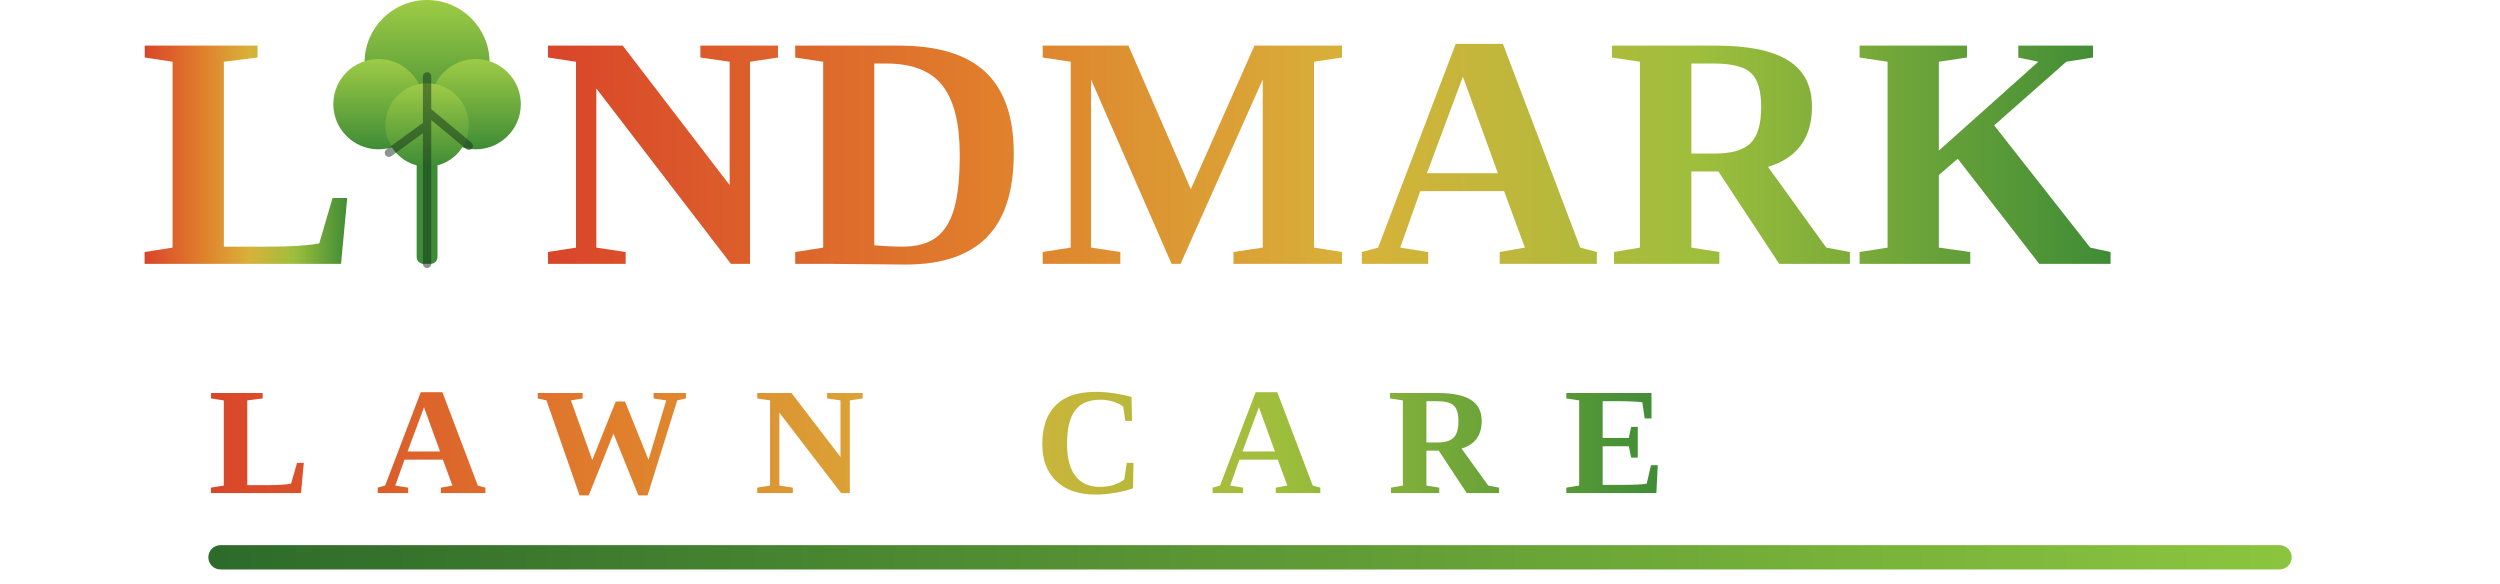
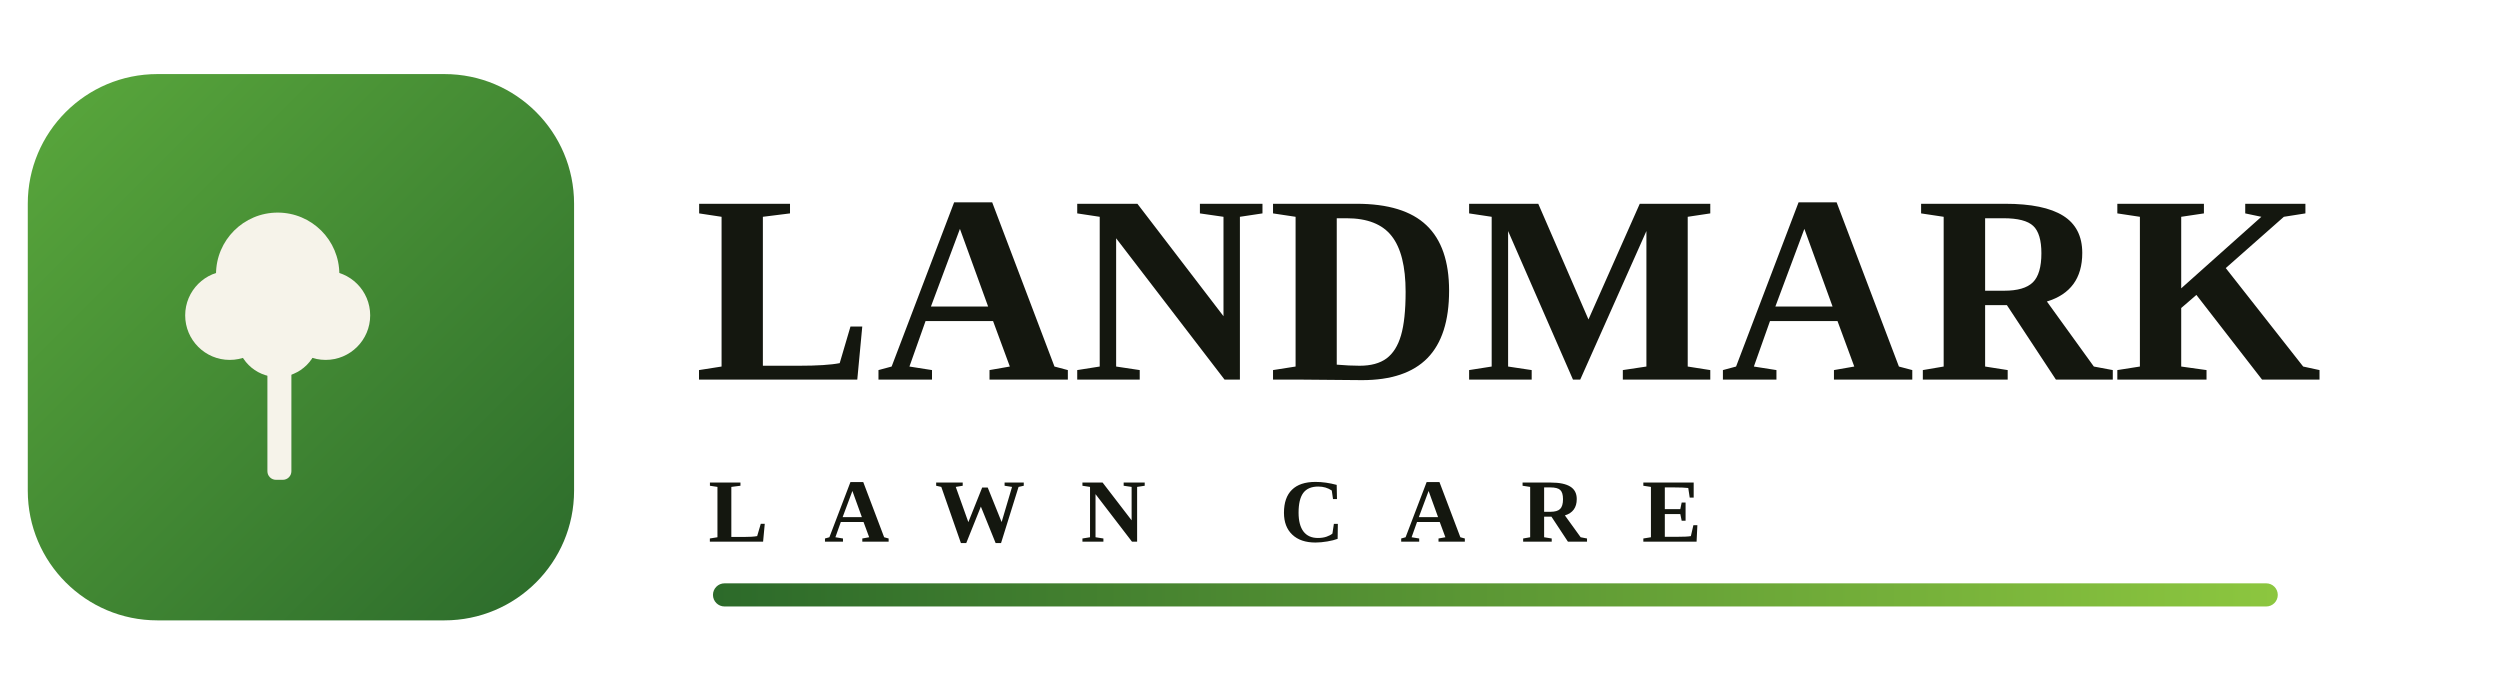
- <svg xmlns="http://www.w3.org/2000/svg" viewBox="0 40 720 168" width="720" height="168" role="img" aria-label="LandMark Lawn Care">
+ <svg xmlns="http://www.w3.org/2000/svg" viewBox="0 0 540 150" width="540" height="150" role="img" aria-label="LandMark Lawn Care">
  <defs>
-     <linearGradient id="ll-word" x1="0" y1="0" x2="1" y2="0">
-       <stop offset="0%" stop-color="#D9452A" />
-       <stop offset="28%" stop-color="#E07E2C" />
-       <stop offset="52%" stop-color="#D8B23A" />
-       <stop offset="74%" stop-color="#9DBE3C" />
-       <stop offset="100%" stop-color="#3F8C36" />
+     <linearGradient id="ll-badge" x1="0" y1="0" x2="1" y2="1">
+       <stop offset="0%" stop-color="#5aa83c" />
+       <stop offset="100%" stop-color="#2b6a2b" />
    </linearGradient>
    <linearGradient id="ll-bar" x1="0" y1="0" x2="1" y2="0">
      <stop offset="0%" stop-color="#2C6A2A" />
      <stop offset="100%" stop-color="#8CC63F" />
    </linearGradient>
-     <linearGradient id="ll-leaf" x1="0" y1="0" x2="0" y2="1">
-       <stop offset="0%" stop-color="#9ECB45" />
-       <stop offset="100%" stop-color="#3F8C36" />
-     </linearGradient>
  </defs>
-   <text x="40" y="116" font-family="Tinos, 'Times New Roman', Georgia, serif" font-weight="700" font-size="96" letter-spacing="2" fill="url(#ll-word)">L</text>
-   <g transform="translate(96,32)">
-     <rect x="24" y="52" width="6" height="32" rx="2" fill="#3F8C36" />
-     <circle cx="27" cy="26" r="18" fill="url(#ll-leaf)" />
-     <circle cx="13" cy="38" r="13" fill="url(#ll-leaf)" />
-     <circle cx="41" cy="38" r="13" fill="url(#ll-leaf)" />
-     <circle cx="27" cy="44" r="12" fill="url(#ll-leaf)" />
-     <path d="M27 30 L27 84 M27 44 L16 52 M27 40 L39 50" stroke="#12321a" stroke-width="2.4" stroke-linecap="round" fill="none" opacity="0.5" />
+   <rect x="6" y="16" width="118" height="118" rx="28" fill="url(#ll-badge)" />
+   <g transform="translate(40,40) scale(0.74)" fill="#f6f3ea">
+     <rect x="24" y="52" width="7" height="34" rx="2.5" />
+     <circle cx="27" cy="26" r="18" />
+     <circle cx="13" cy="38" r="13" />
+     <circle cx="41" cy="38" r="13" />
+     <circle cx="27" cy="44" r="12" />
  </g>
-   <text x="156" y="116" font-family="Tinos, 'Times New Roman', Georgia, serif" font-weight="700" font-size="96" letter-spacing="2" fill="url(#ll-word)">NDMARK</text>
-   <text x="60" y="182" font-family="Tinos, 'Times New Roman', Georgia, serif" font-weight="700" font-size="44" letter-spacing="19" fill="url(#ll-word)">LAWN CARE</text>
-   <rect x="60" y="197" width="600" height="7" rx="3.5" fill="url(#ll-bar)" />
+   <text x="150" y="82" font-family="Tinos,'Times New Roman',Georgia,serif" font-weight="700" font-size="58" letter-spacing="0.5" fill="#14170f">LANDMARK</text>
+   <text x="153" y="117" font-family="Tinos,'Times New Roman',Georgia,serif" font-weight="700" font-size="19.5" letter-spacing="12" fill="#14170f">LAWN CARE</text>
+   <rect x="154" y="126" width="338" height="5" rx="2.5" fill="url(#ll-bar)" />
</svg>
